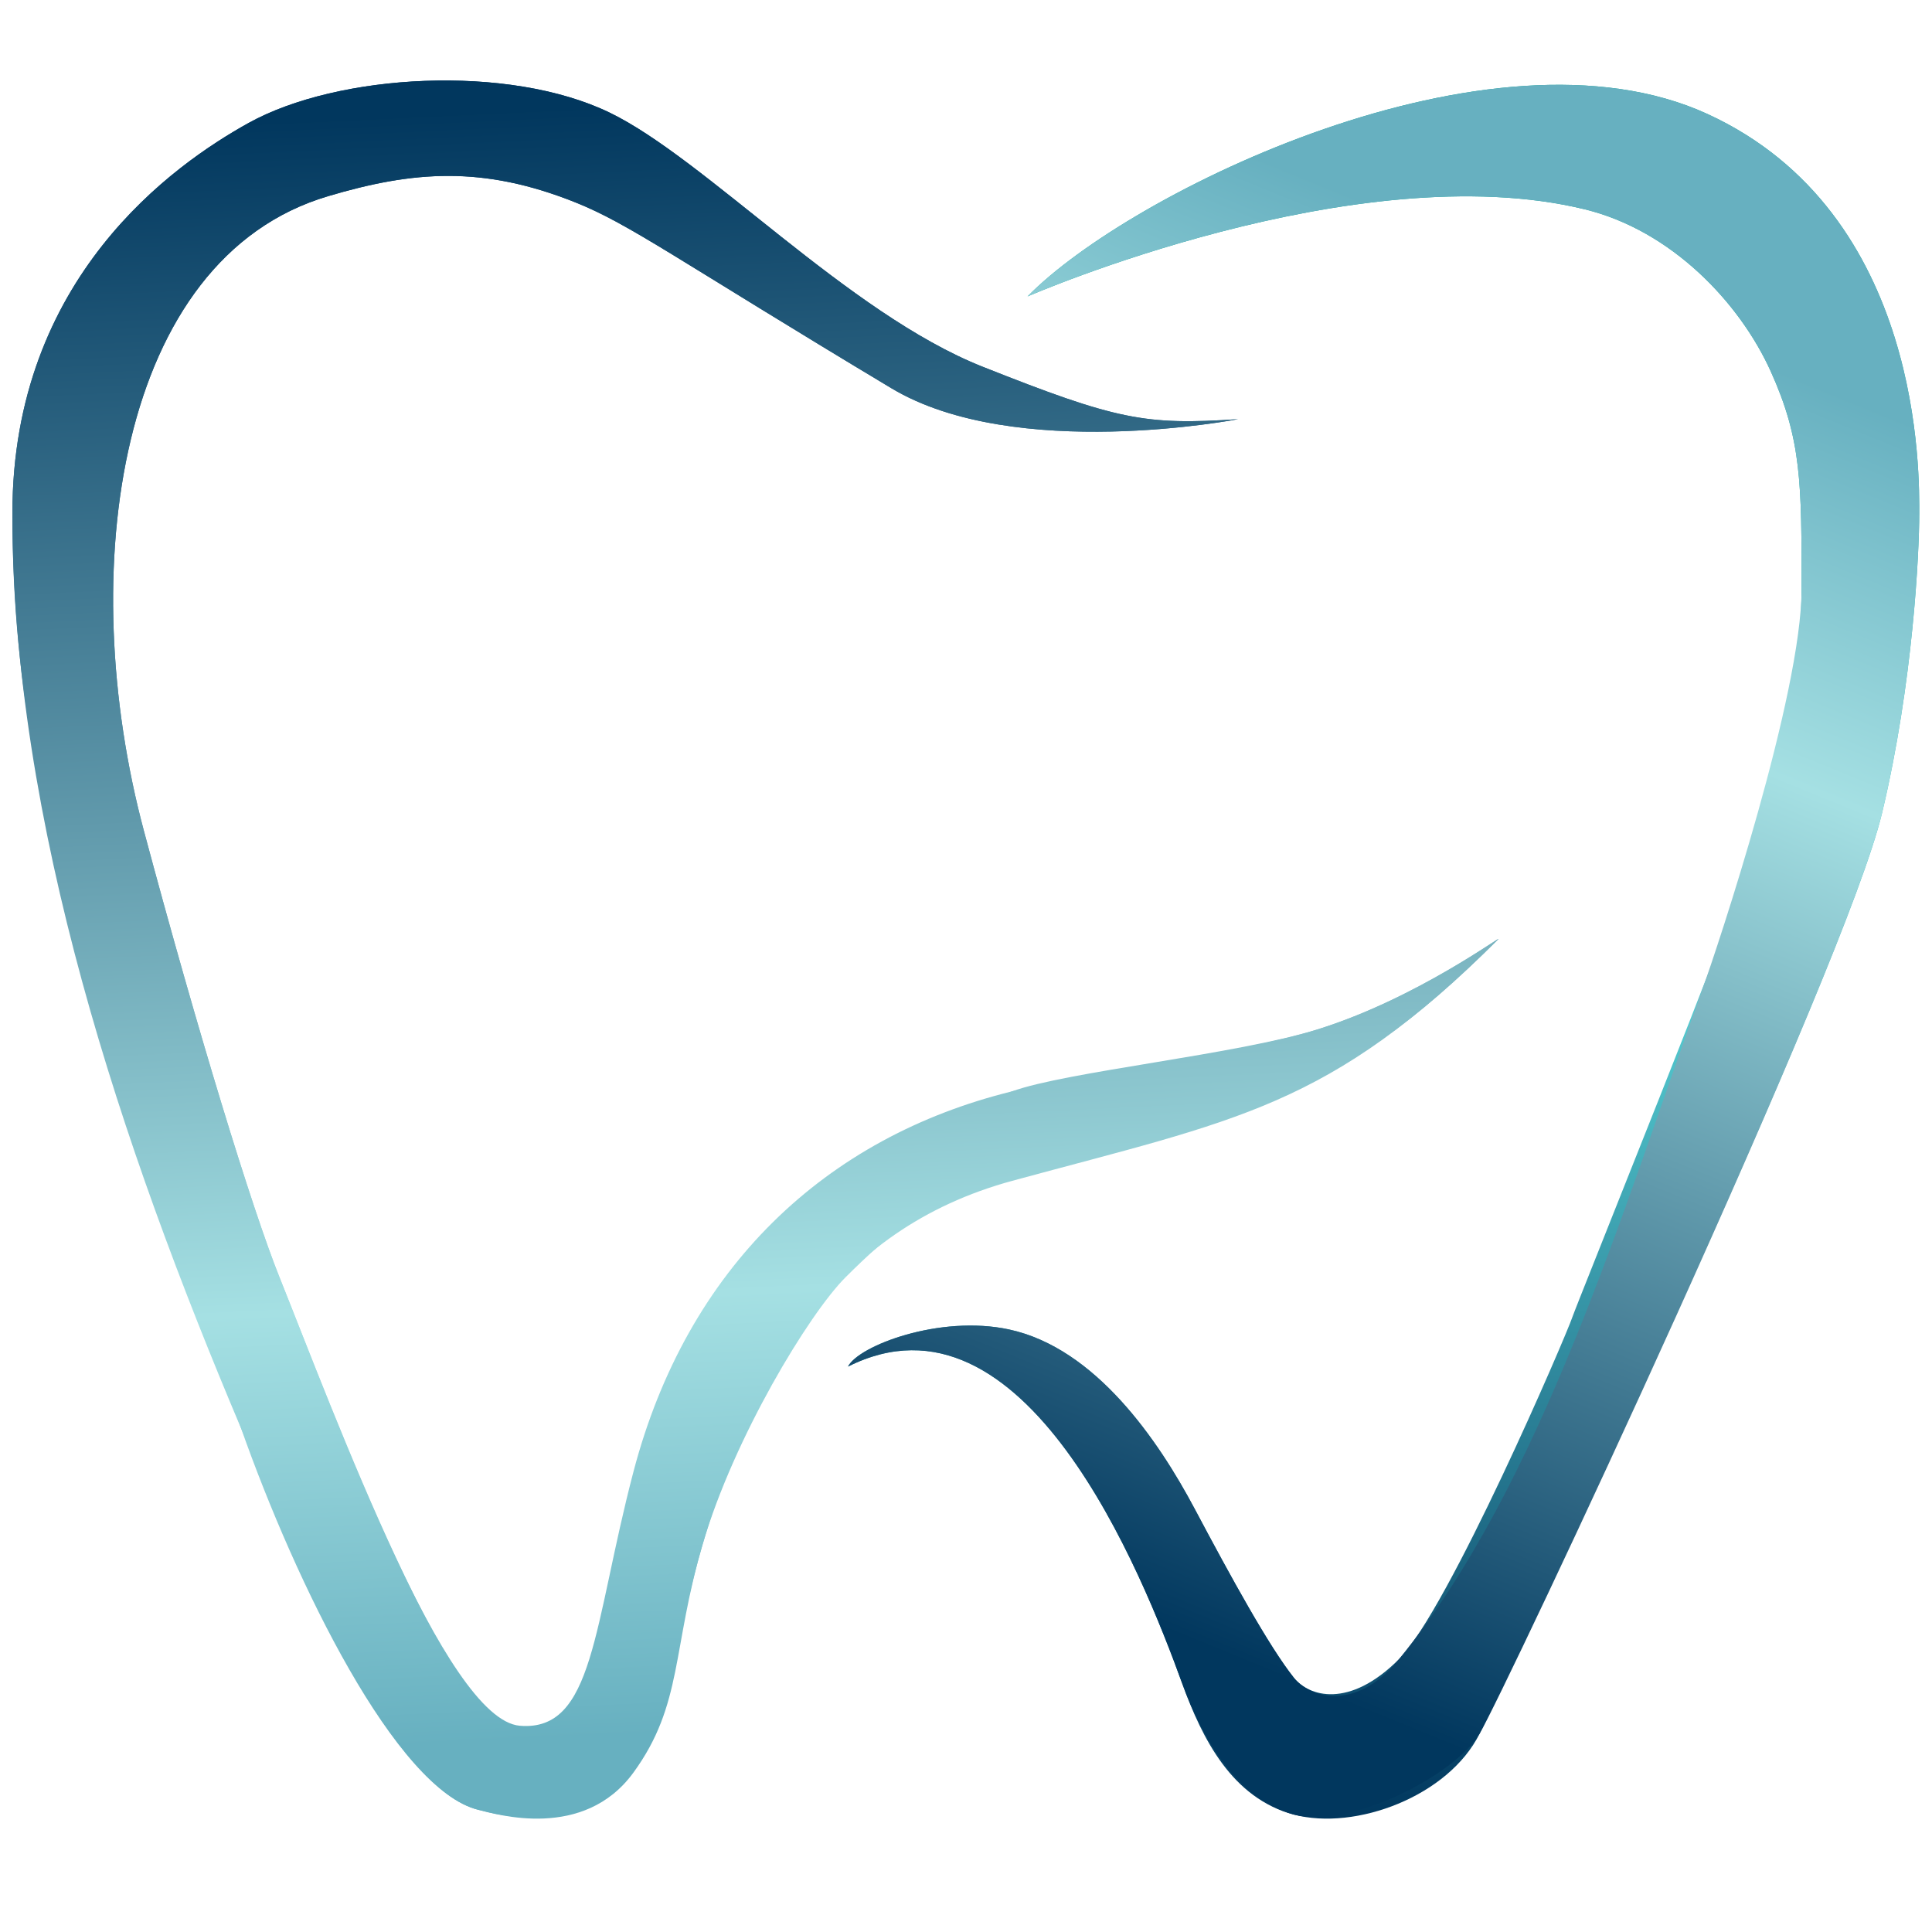
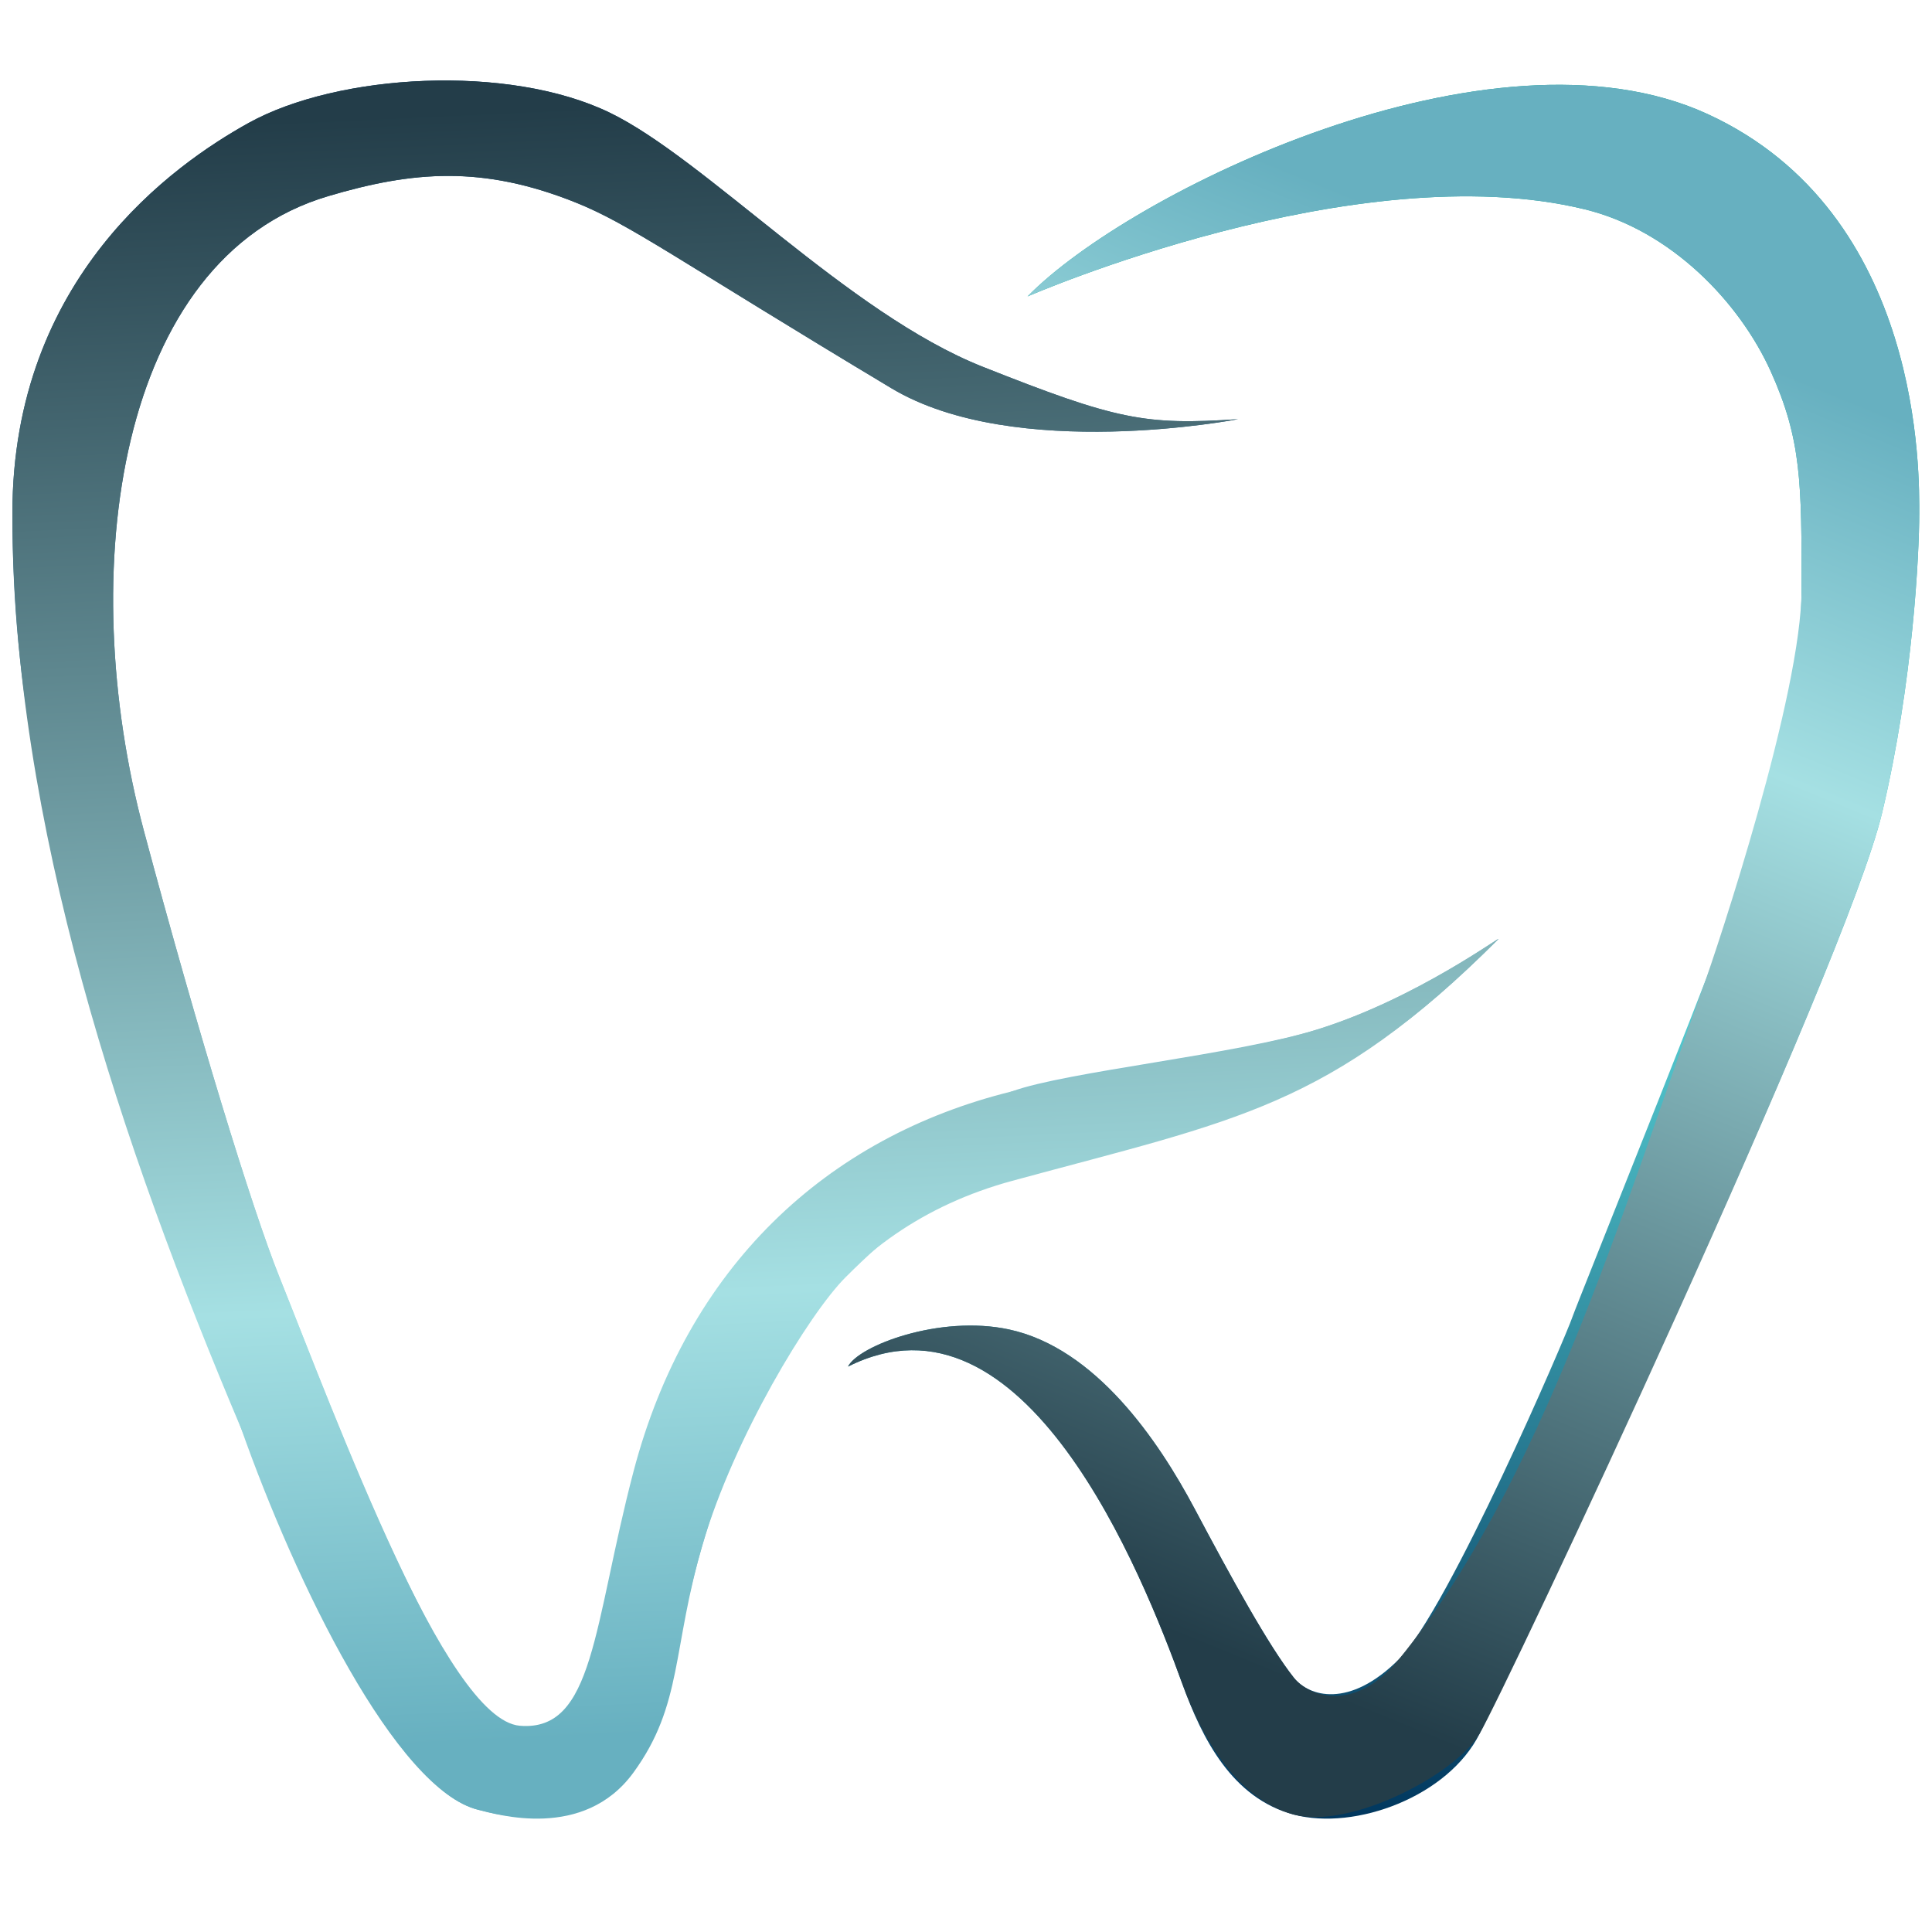
<svg xmlns="http://www.w3.org/2000/svg" viewBox="-1 -6.5 156 156" fill="none">
  <path d="M153.97 35.02C153.97 32.005 154.375 10.745 136.875 2.707C119.375 -5.331 90.137 9.063 81.971 17.436C81.971 17.436 108.471 5.881 126.97 10.403C133.97 12.114 139.47 17.939 141.97 23.465C144.47 28.991 144.47 32.508 144.47 41.048C144.47 49.589 141.47 59.134 140.47 62.651C139.47 66.168 126.287 98.875 125.97 99.828C125.47 101.335 115.971 123.44 111.971 127.459C107.939 131.51 104.671 130.474 103.471 128.966C101.471 126.455 98.405 120.873 95.472 115.346C92.538 109.82 87.472 102.354 80.472 100.846C74.872 99.641 68.305 102.172 67.472 103.846C81.698 96.699 91.215 120.473 94.471 129.469C96.071 133.89 98.471 138.689 103.471 140.019C108.471 141.349 115.965 138.523 118.47 133.488C121.97 126.454 147.97 71.694 150.97 59.134C153.49 48.584 153.97 38.034 153.97 35.02Z" fill="url(#paint0_linear_1296_57)" />
  <path d="M78.321 23.103C89.171 27.411 91.45 27.847 98.972 27.346C98.972 27.346 80.972 30.846 70.972 24.846C53.608 14.429 49.887 11.613 45.471 9.846C37.971 6.846 32.35 7.302 25.471 9.346C8.471 14.399 4.998 39.583 10.626 60.612C14.971 76.847 19.354 91.119 21.562 96.62C25.98 107.623 35.603 133.629 41.62 134.129C47.637 134.629 47.637 130.628 51.243 115.125C52.15 111.224 57.29 99.474 62.681 93.119C68.197 86.618 76.626 83.117 80.733 81.617C85.074 80.031 98.88 78.647 105.399 76.615C113.422 74.115 120.473 68.846 119.972 69.347C106.341 82.941 101.502 81.677 83.336 86.618C75.686 88.698 70.558 93.36 67.289 96.62C64.281 99.621 58.263 109.623 55.756 118.125C53.249 126.627 54.156 131.128 50.145 136.63C46.133 142.131 39.113 140.006 37.608 139.63C30.972 137.976 22.888 121.346 18.472 108.846C14.055 96.347 9.243 83.847 5.972 71.847C2.7 59.846 -8.13541e-05 49.846 0 34.946C0 15.915 13.038 6.78 19.055 3.439C26.281 -0.574 40.074 -1.356 48.234 2.598C55.972 6.346 67.472 18.794 78.321 23.103Z" fill="url(#paint1_linear_1296_57)" />
  <path d="M153.97 35.02C153.97 32.005 154.375 10.745 136.875 2.707C119.375 -5.331 90.137 9.063 81.971 17.436C81.971 17.436 108.471 5.881 126.97 10.403C133.97 12.114 139.47 17.939 141.97 23.465C144.47 28.991 144.47 32.508 144.47 41.048C144.47 49.589 137.713 69.908 136.472 73.347C129.972 91.347 123.472 113.346 111.971 127.459C108.361 131.889 104.671 130.474 103.471 128.966C101.471 126.455 98.405 120.873 95.472 115.346C92.538 109.82 87.472 102.354 80.472 100.846C74.872 99.641 68.305 102.172 67.472 103.846C81.698 96.699 91.215 120.473 94.471 129.469C96.071 133.89 98.97 138.822 103.471 140.019C107.972 141.216 116.472 136.846 118.47 133.488C120.469 130.129 147.97 71.694 150.97 59.134C153.49 48.584 153.97 38.034 153.97 35.02Z" fill="url(#paint2_linear_1296_57)" />
  <path d="M78.321 23.103C89.171 27.411 91.45 27.847 98.972 27.346C98.972 27.346 80.972 30.846 70.972 24.846C53.608 14.429 49.887 11.613 45.471 9.846C37.971 6.846 32.35 7.302 25.471 9.346C8.471 14.399 4.998 39.583 10.626 60.612C14.971 76.847 19.354 91.119 21.562 96.62C25.98 107.623 34.954 132.346 40.972 132.846C46.989 133.347 46.889 124.76 50.145 112.346C54.472 95.847 65.672 85.317 80.733 81.617C89.972 79.347 98.88 78.647 105.399 76.615C113.422 74.115 120.473 68.846 119.972 69.347C106.341 82.941 98.899 83.905 80.733 88.847C66.264 92.782 59.788 104.455 55.756 118.125C53.627 125.346 53.483 130.845 49.472 136.346C45.46 141.848 39.113 140.006 37.608 139.63C30.972 137.976 23.972 121.846 18.472 108.846C8.836 86.07 -0 59.911 0 34.946C0 15.915 13.038 6.78 19.055 3.439C26.281 -0.574 40.074 -1.356 48.234 2.598C55.972 6.346 67.472 18.794 78.321 23.103Z" fill="url(#paint3_linear_1296_57)" />
  <defs>
    <linearGradient id="paint0_linear_1296_57" x1="112.971" y1="1.376" x2="112.971" y2="140.347" gradientUnits="userSpaceOnUse">
      <stop stop-color="#07A496" />
      <stop offset="0.534" stop-color="#54C9CF" />
      <stop offset="1" stop-color="#01375E" />
    </linearGradient>
    <linearGradient id="paint1_linear_1296_57" x1="56.258" y1="1.597" x2="62.453" y2="133.046" gradientUnits="userSpaceOnUse">
      <stop stop-color="#01375E" />
      <stop offset="0.731" stop-color="#A5E0E3" />
      <stop offset="1" stop-color="#67B0C0" />
    </linearGradient>
    <linearGradient id="paint2_linear_1296_57" x1="158.472" y1="29.846" x2="115.745" y2="134.377" gradientUnits="userSpaceOnUse">
      <stop stop-color="#67B0C0" />
      <stop offset="0.269" stop-color="#A5E0E3" />
-       <stop offset="1" stop-color="#01375E" />
+       <stop offset="1" stop-color="#233D49" />
    </linearGradient>
    <linearGradient id="paint3_linear_1296_57" x1="56.258" y1="1.597" x2="62.453" y2="133.046" gradientUnits="userSpaceOnUse">
-       <stop stop-color="#01375E" />
+       <stop stop-color="#233D49" />
      <stop offset="0.731" stop-color="#A5E0E3" />
      <stop offset="1" stop-color="#67B0C0" />
    </linearGradient>
  </defs>
</svg>
